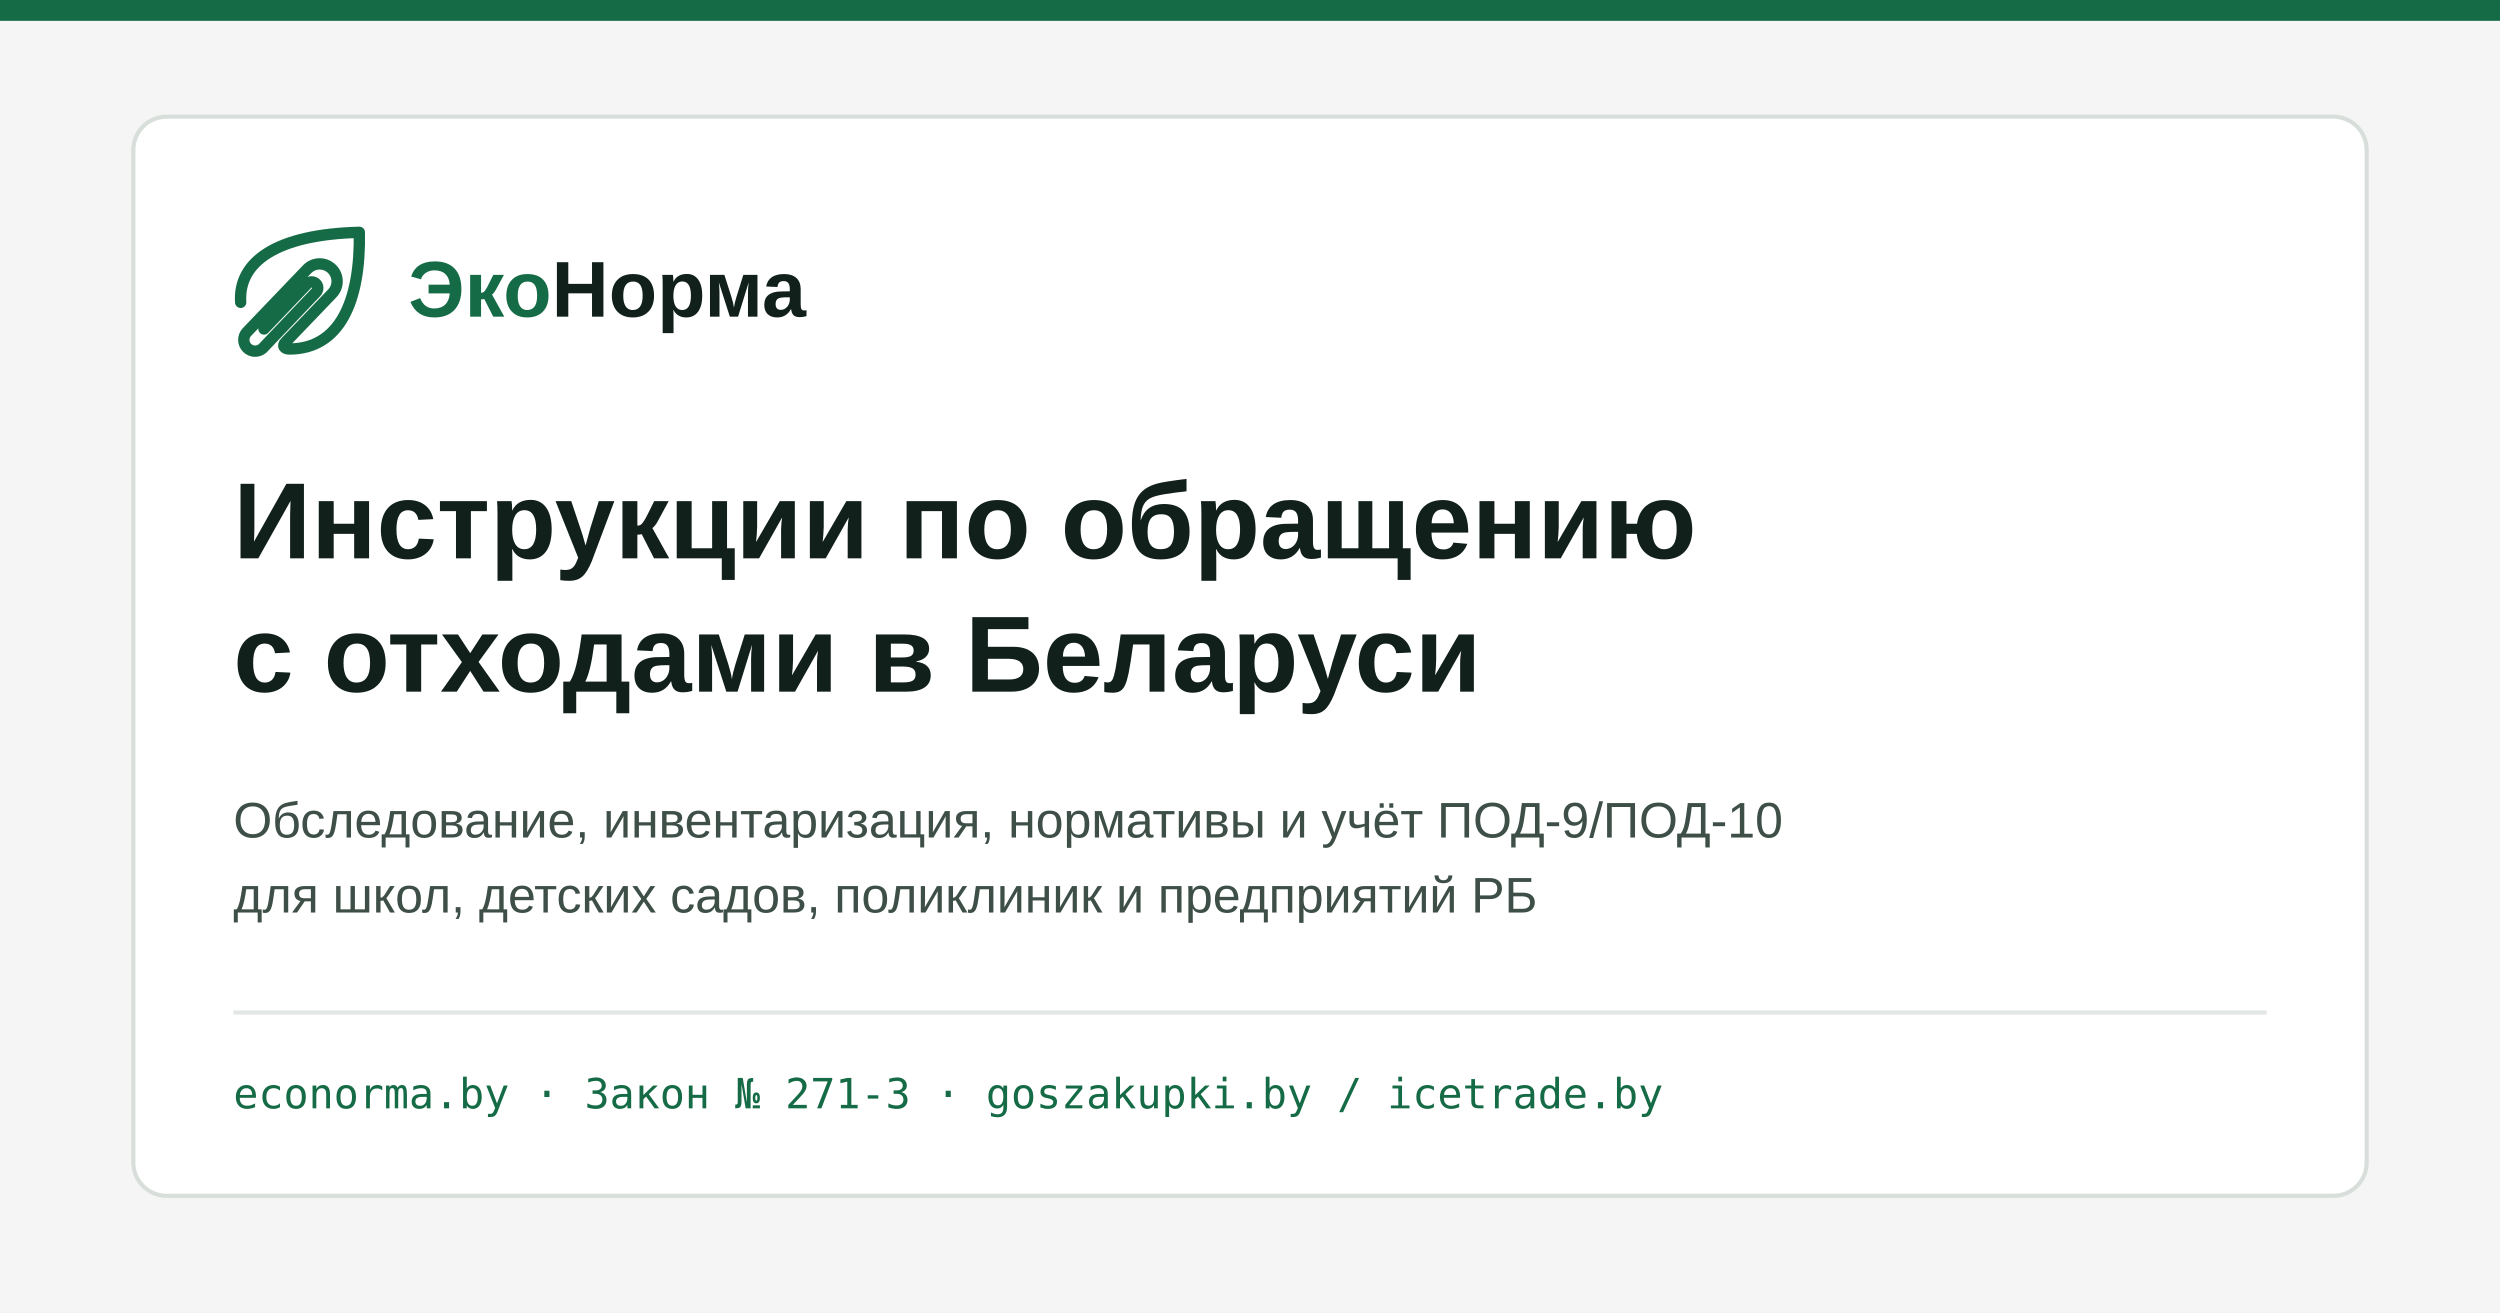
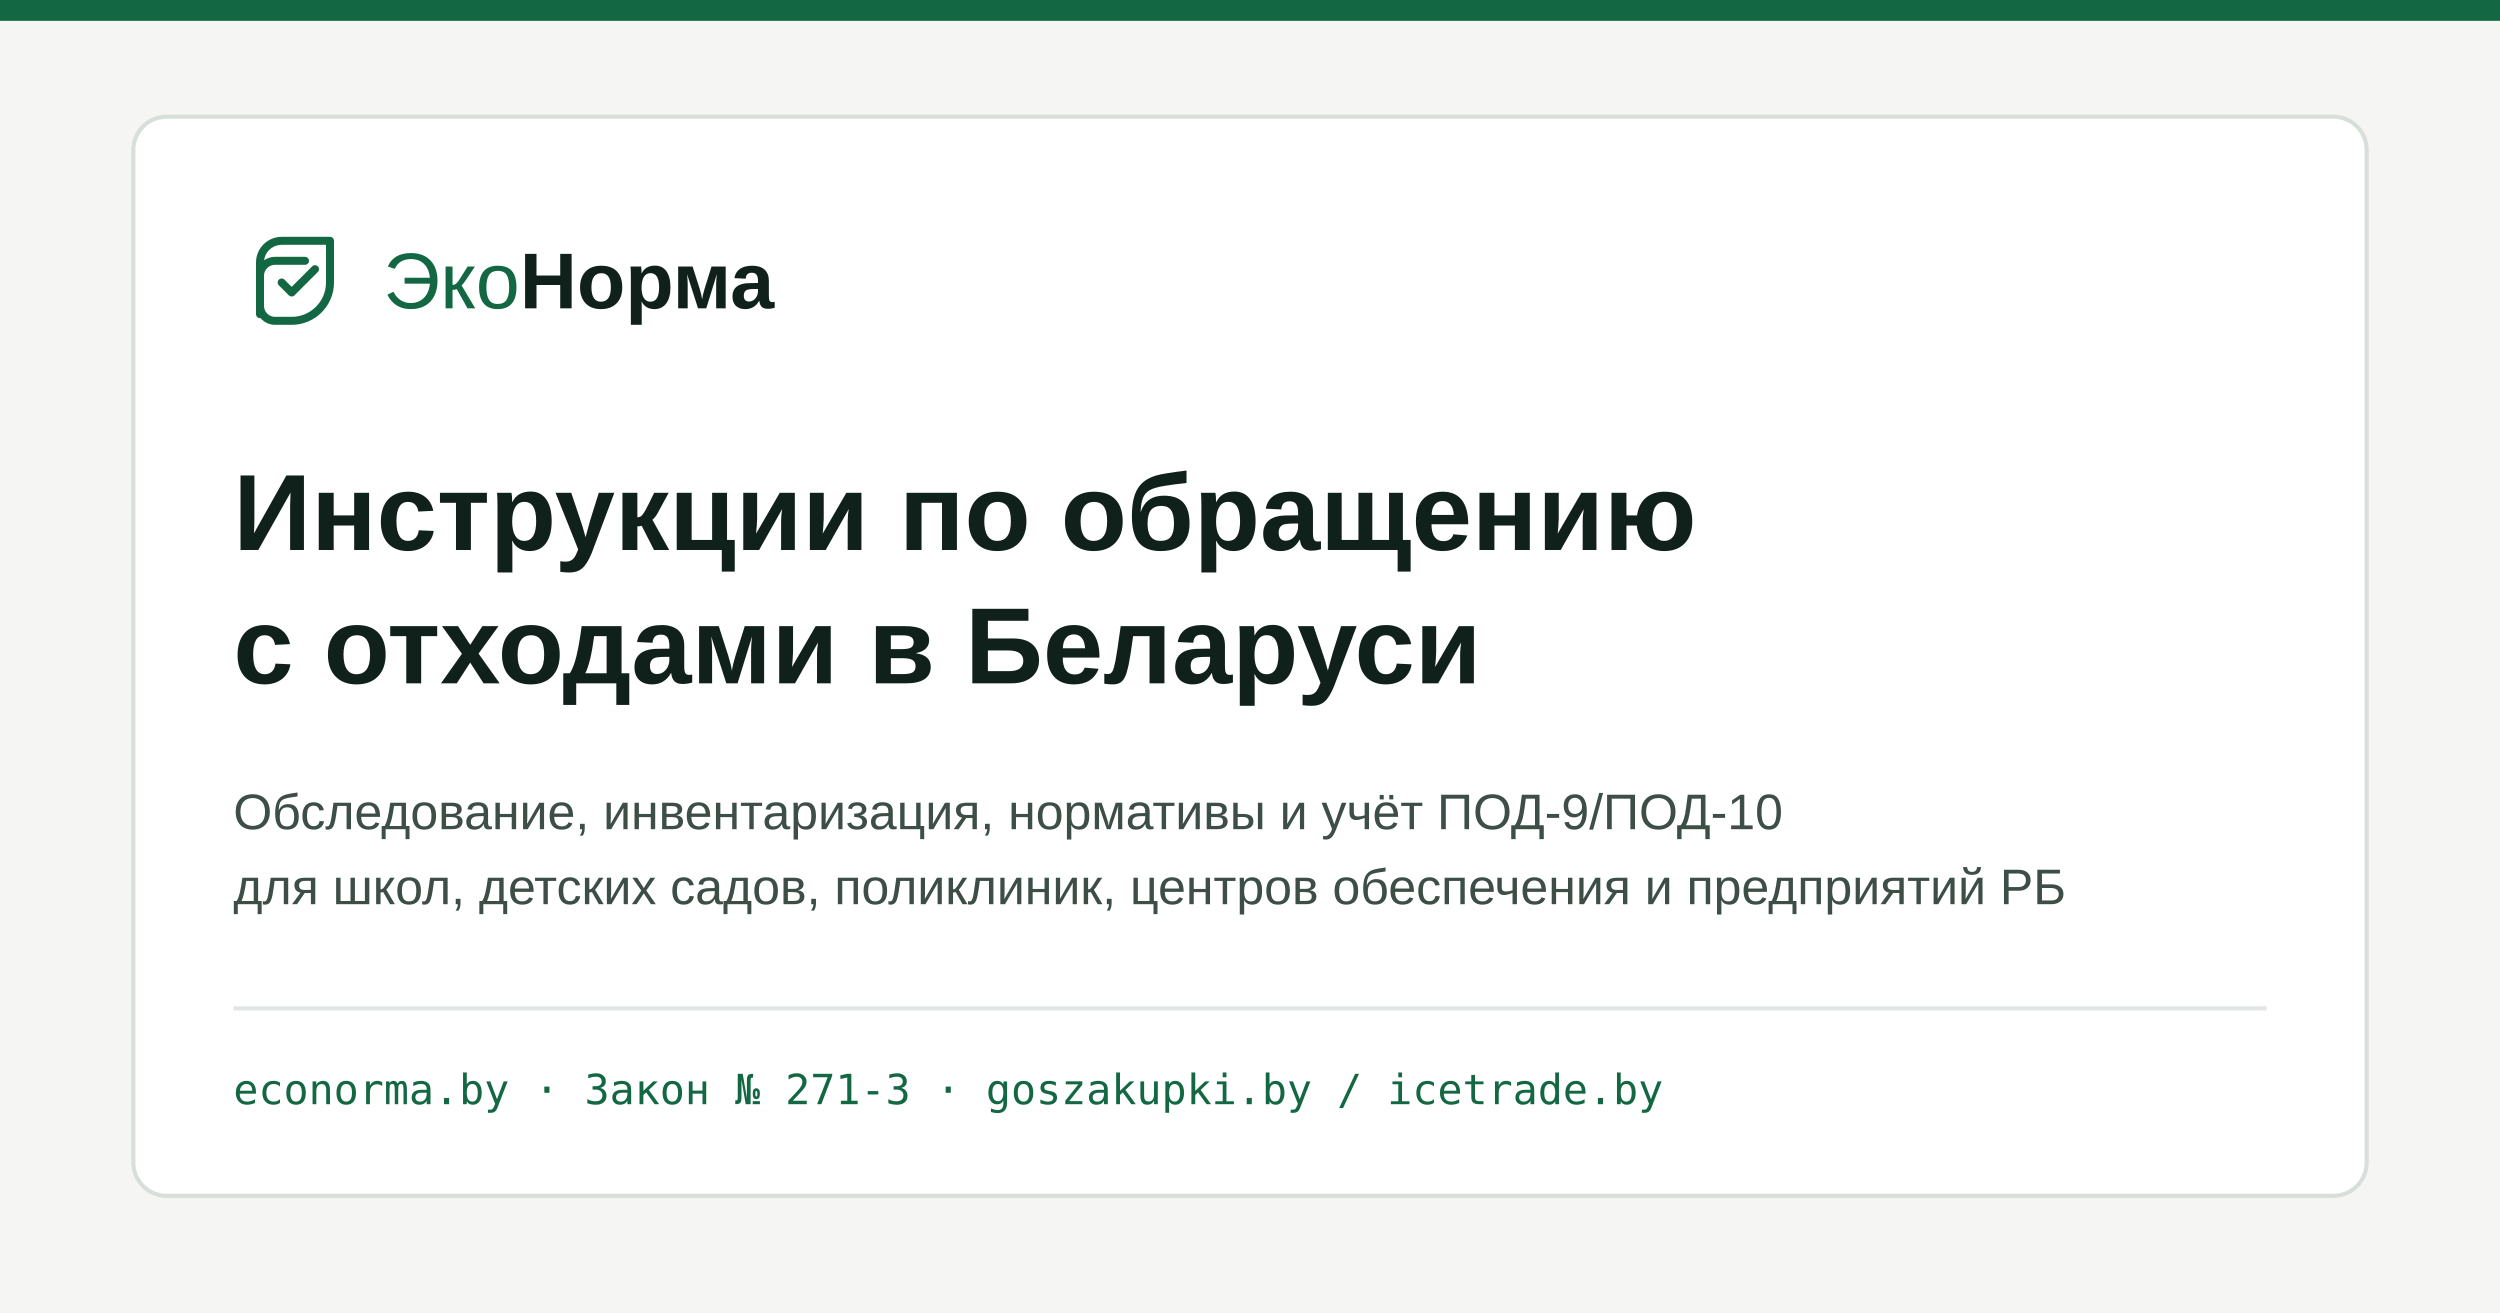
<svg xmlns="http://www.w3.org/2000/svg" width="1200" height="630" viewBox="0 0 1200 630">
-   <rect width="1200" height="630" fill="#F4F5F4" />
-   <rect x="0" y="0" width="1200" height="10" fill="#146B45" />
+   <rect width="1200" height="630" fill="#F5F6F4" />
+   <rect x="0" y="0" width="1200" height="10" fill="#136843" />
  <rect x="64" y="56" width="1072" height="518" rx="16" fill="#FFFFFF" stroke="#D8DFDB" stroke-width="2" />
-   <g transform="translate(112, 108) scale(0.16)">
-     <path d="M22 232C14 110 130 28 378 22C382 230 318 372 168 372C152 372 146 362 156 352L296 206A52 52 0 0 0 222 132L40 322A34 34 0 0 0 88 370L248 202A18 18 0 0 0 222 176L92 312" fill="none" stroke="#146B45" stroke-width="34" stroke-linecap="round" stroke-linejoin="round" />
+   <g transform="translate(112, 106) scale(1.6)">
+     <path d="M8 28V12.5C8 8.91 10.91 6 14.5 6H29V18.5C29 24.85 23.85 30 17.5 30H12.5C10.01 30 8 27.99 8 25.5V16.5C8 14.01 10.01 12 12.5 12H21.5" fill="none" stroke="#136843" stroke-width="2.4" stroke-linecap="round" stroke-linejoin="round" />
+     <path d="M14.5 18.5L17.5 21.5L24.5 14.5" fill="none" stroke="#136843" stroke-width="2.4" stroke-linecap="round" stroke-linejoin="round" />
  </g>
-   <text x="196" y="152" font-family="Helvetica Neue, Arial, sans-serif" font-size="38" font-weight="600" fill="#146B45">Эко<tspan fill="#11201A">Норма</tspan>
+   <text x="184" y="148" font-family="Helvetica Neue, Arial, sans-serif" font-size="38" font-weight="500" fill="#136843">Эко<tspan font-weight="600" fill="#10211B">Норма</tspan>
  </text>
-   <text x="112" y="268" font-family="Helvetica Neue, Arial, sans-serif" font-size="52" font-weight="600" fill="#11201A">Инструкции по обращению</text>
-   <text x="112" y="332" font-family="Helvetica Neue, Arial, sans-serif" font-size="52" font-weight="600" fill="#11201A">с отходами в Беларуси</text>
-   <text x="112" y="402" font-family="Helvetica Neue, Arial, sans-serif" font-size="24" fill="#3D4F47">Обследование, инвентаризация, нормативы и учёт ПОД-9/ПОД-10</text>
-   <text x="112" y="438" font-family="Helvetica Neue, Arial, sans-serif" font-size="24" fill="#3D4F47">для школ, детских садов, поликлиник и предприятий РБ</text>
-   <line x1="112" y1="486" x2="1088" y2="486" stroke="#E2E7E4" stroke-width="2" />
-   <text x="112" y="532" font-family="Menlo, monospace" font-size="20" fill="#146B45">econorma.by · Закон № 271-З · goszakupki.by / icetrade.by</text>
+   <text x="112" y="264" font-family="Helvetica Neue, Arial, sans-serif" font-size="52" font-weight="600" fill="#10211B">Инструкции по обращению</text>
+   <text x="112" y="328" font-family="Helvetica Neue, Arial, sans-serif" font-size="52" font-weight="600" fill="#10211B">с отходами в Беларуси</text>
+   <text x="112" y="398" font-family="Helvetica Neue, Arial, sans-serif" font-size="24" fill="#3C4E46">Обследование, инвентаризация, нормативы и учёт ПОД-9/ПОД-10</text>
+   <text x="112" y="434" font-family="Helvetica Neue, Arial, sans-serif" font-size="24" fill="#3C4E46">для школ, детских садов, поликлиник, центров обеспечения и предприятий РБ</text>
+   <line x1="112" y1="484" x2="1088" y2="484" stroke="#E2E7E4" stroke-width="2" />
+   <text x="112" y="530" font-family="Menlo, monospace" font-size="20" fill="#136843">econorma.by · Закон № 271-З · goszakupki.by / icetrade.by</text>
</svg>
